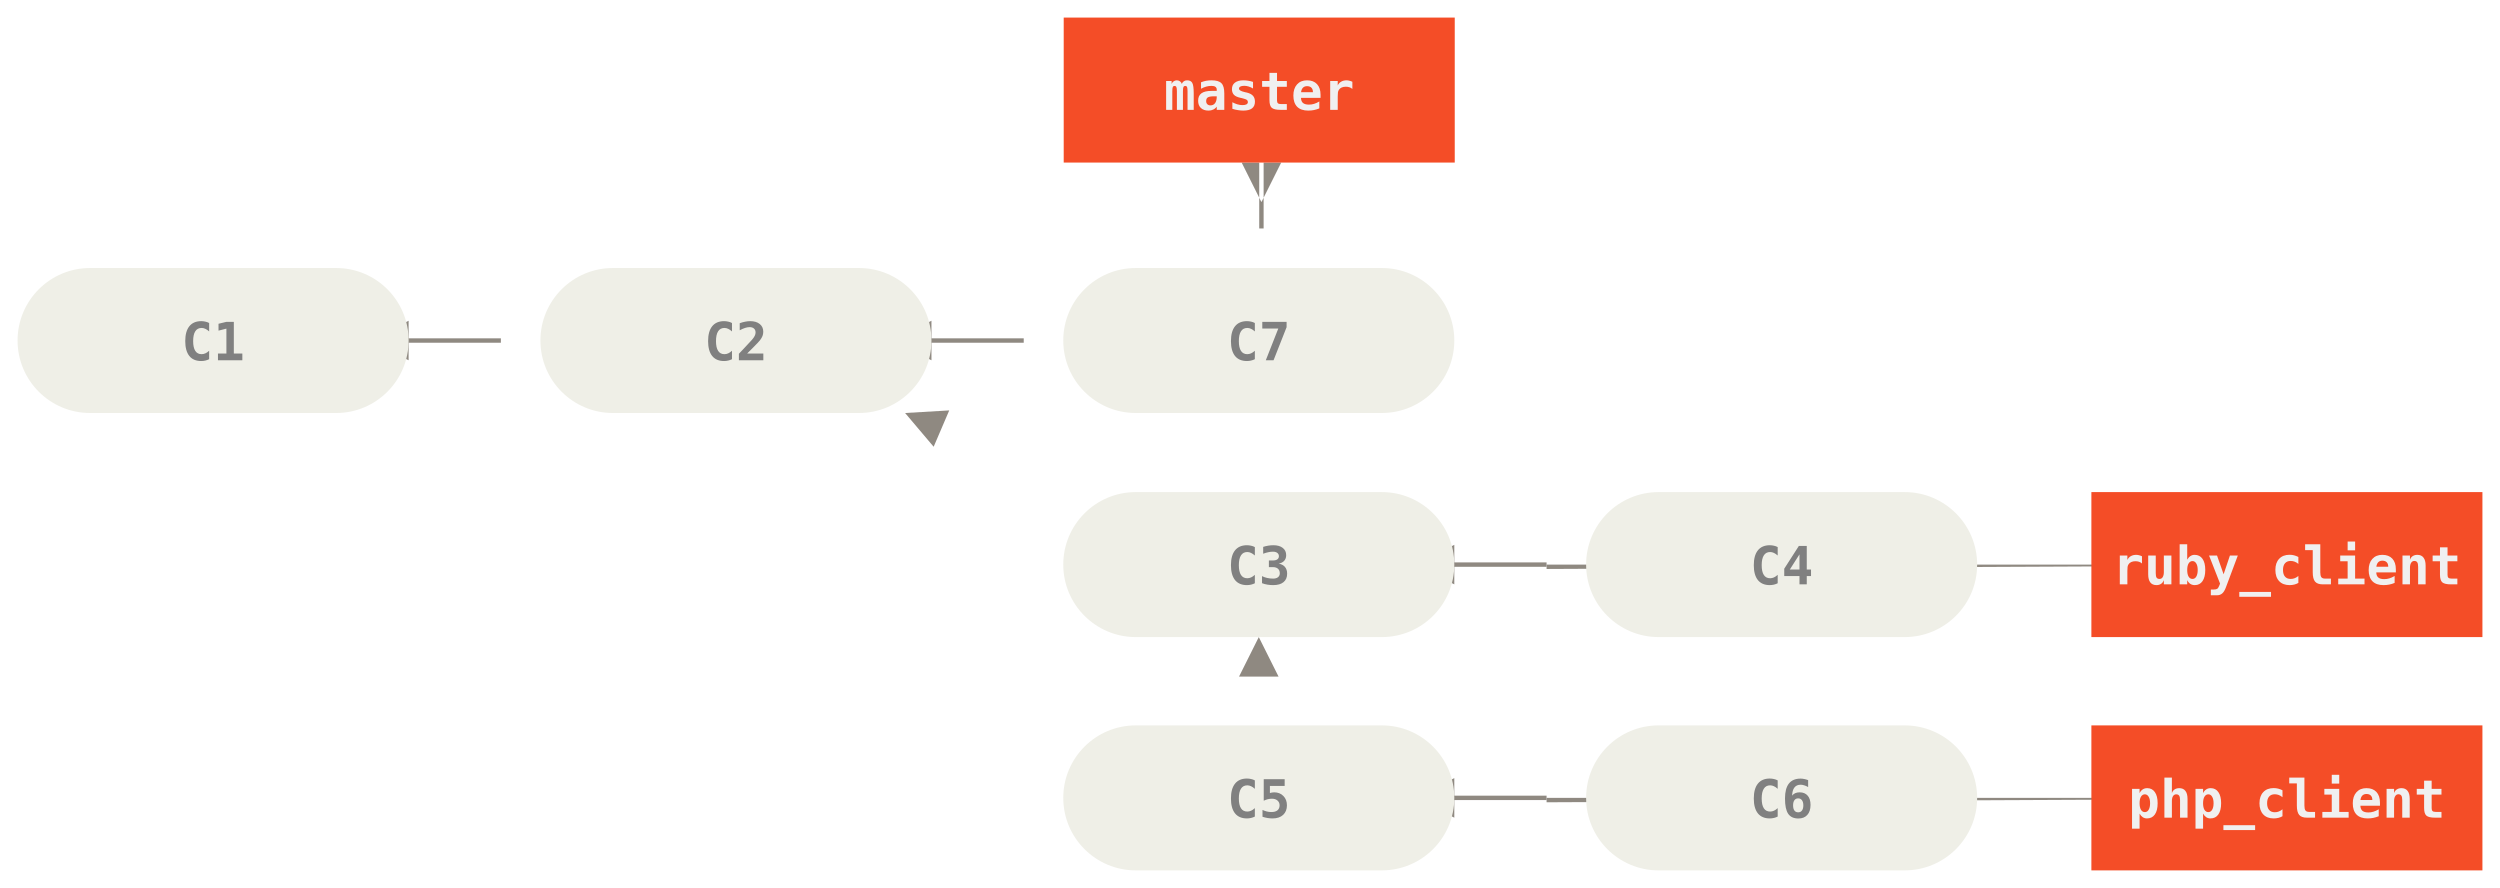
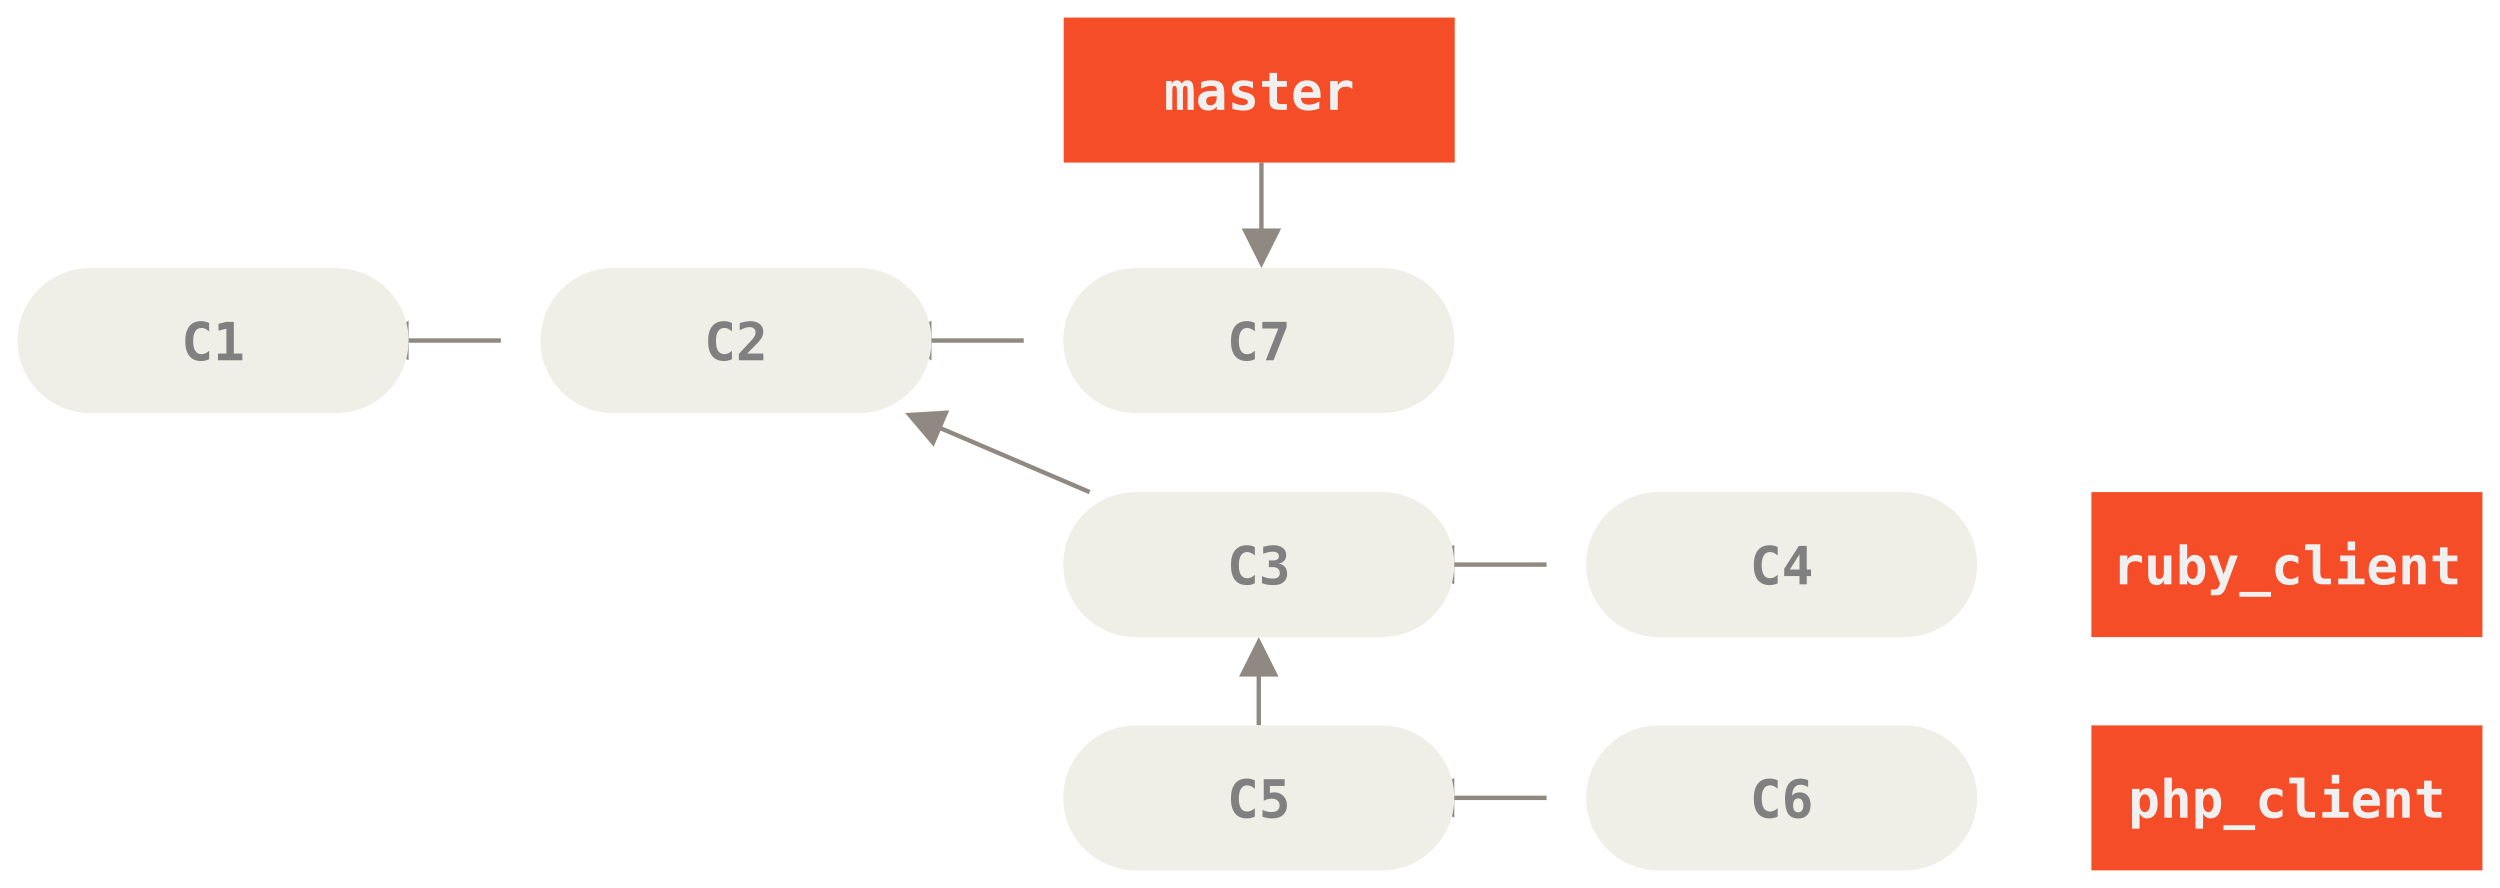
<svg xmlns="http://www.w3.org/2000/svg" version="1.1" width="1138" height="404.2" viewBox="0 0 569 202.1">
  <path d="m93 77h21v1h-21v4l-9-4.5 9-4.5z" fill="#8f8981" />
  <path d="m212 77h21v1h-21v4l-9-4.5 9-4.5z" fill="#8f8981" />
-   <path d="M248 112 L214.272 97.545 L216.045 93.409 L206 94 L212.5 101.681 L214.272 97.545 Z" fill="#8f8981" />
+   <path d="M248.197 111.54 L214.469 97.086 L216.045 93.409 L206 94 L212.5 101.681 L214.075 98.005 L247.803 112.46 Z" fill="#8f8981" />
  <path d="m331 128h21v1h-21v4l-9-4.5 9-4.5z" fill="#8f8981" />
-   <path d="M286.5 165.1 L286.5 154 L291 154 L286.5 145 L282 154 L286.5 154 Z" fill="#8f8981" />
+   <path d="M287 165.1 L287 154 L291 154 L286.5 145 L282 154 L286 154 L286 165.1 Z" fill="#8f8981" />
  <path d="m331 181.1h21v1h-21v4l-9-4.5 9-4.5z" fill="#8f8981" />
-   <path d="m286.6 37v15h1v-15h4l-4.5 9-4.5-9z" fill="#8f8981" />
-   <path d="m565 128.5h-213v1h--213v4l9-4.5-9-4.5z" fill="#8f8981" />
-   <path d="m565 181.6h-213v1h--213v4l9-4.5-9-4.5z" fill="#8f8981" />
+   <path d="m286.6 52v-15h1v15h4l-4.5 9-4.5-9h4z" fill="#8f8981" />
+   <path d="m352 128.5h--213v1h-213v4l9-4.5-9-4.5v4z" fill="#8f8981" />
+   <path d="m352 181.6h--213v1h-213v4l9-4.5-9-4.5v4z" fill="#8f8981" />
  <g>
    <rect x="4" y="61" width="89" height="33" rx="16.5" ry="16.5" fill="#efefe7" />
    <text font-size="12px" font-weight="700" font-family="'JetBrains Mono', 'Source Code Pro', monospace" text-anchor="middle">
      <tspan x="48.5" y="82" fill="gray">C1</tspan>
    </text>
  </g>
  <g>
    <rect x="123" y="61" width="89" height="33" rx="16.5" ry="16.5" fill="#efefe7" />
    <text font-size="12px" font-weight="700" font-family="'JetBrains Mono', 'Source Code Pro', monospace" text-anchor="middle">
      <tspan x="167.5" y="82" fill="gray">C2</tspan>
    </text>
  </g>
  <g>
    <rect x="242" y="61" width="89" height="33" rx="16.5" ry="16.5" fill="#efefe7" />
    <text font-size="12px" font-weight="700" font-family="'JetBrains Mono', 'Source Code Pro', monospace" text-anchor="middle">
      <tspan x="286.5" y="82" fill="gray">C7</tspan>
    </text>
  </g>
  <g>
    <rect x="242" y="112" width="89" height="33" rx="16.5" ry="16.5" fill="#efefe7" />
    <text font-size="12px" font-weight="700" font-family="'JetBrains Mono', 'Source Code Pro', monospace" text-anchor="middle">
      <tspan x="286.5" y="133" fill="gray">C3</tspan>
    </text>
  </g>
  <g>
    <rect x="361" y="112" width="89" height="33" rx="16.5" ry="16.5" fill="#efefe7" />
    <text font-size="12px" font-weight="700" font-family="'JetBrains Mono', 'Source Code Pro', monospace" text-anchor="middle">
      <tspan x="405.5" y="133" fill="gray">C4</tspan>
    </text>
  </g>
  <g>
    <rect x="242" y="165.1" width="89" height="33" rx="16.5" ry="16.5" fill="#efefe7" />
    <text font-size="12px" font-weight="700" font-family="'JetBrains Mono', 'Source Code Pro', monospace" text-anchor="middle">
      <tspan x="286.5" y="186.1" fill="gray">C5</tspan>
    </text>
  </g>
  <g>
    <rect x="361" y="165.1" width="89" height="33" rx="16.5" ry="16.5" fill="#efefe7" />
    <text font-size="12px" font-weight="700" font-family="'JetBrains Mono', 'Source Code Pro', monospace" text-anchor="middle">
      <tspan x="405.5" y="186.1" fill="gray">C6</tspan>
    </text>
  </g>
  <g>
    <rect x="242.1" y="4" width="89" height="33" fill="#f44d27" />
    <text font-size="12px" font-weight="700" font-family="'JetBrains Mono', 'Source Code Pro', monospace" text-anchor="middle">
      <tspan x="286.6" y="25" fill="#f0f0f0">master</tspan>
    </text>
  </g>
  <g>
    <rect x="476" y="112" width="89" height="33" fill="#f44d27" />
    <text font-size="12px" font-weight="700" font-family="'JetBrains Mono', 'Source Code Pro', monospace" text-anchor="middle">
      <tspan x="520.5" y="133" fill="#f0f0f0">ruby_client</tspan>
    </text>
  </g>
  <g>
    <rect x="476" y="165.1" width="89" height="33" fill="#f44d27" />
    <text font-size="12px" font-weight="700" font-family="'JetBrains Mono', 'Source Code Pro', monospace" text-anchor="middle">
      <tspan x="520.5" y="186.1" fill="#f0f0f0">php_client</tspan>
    </text>
  </g>
</svg>
